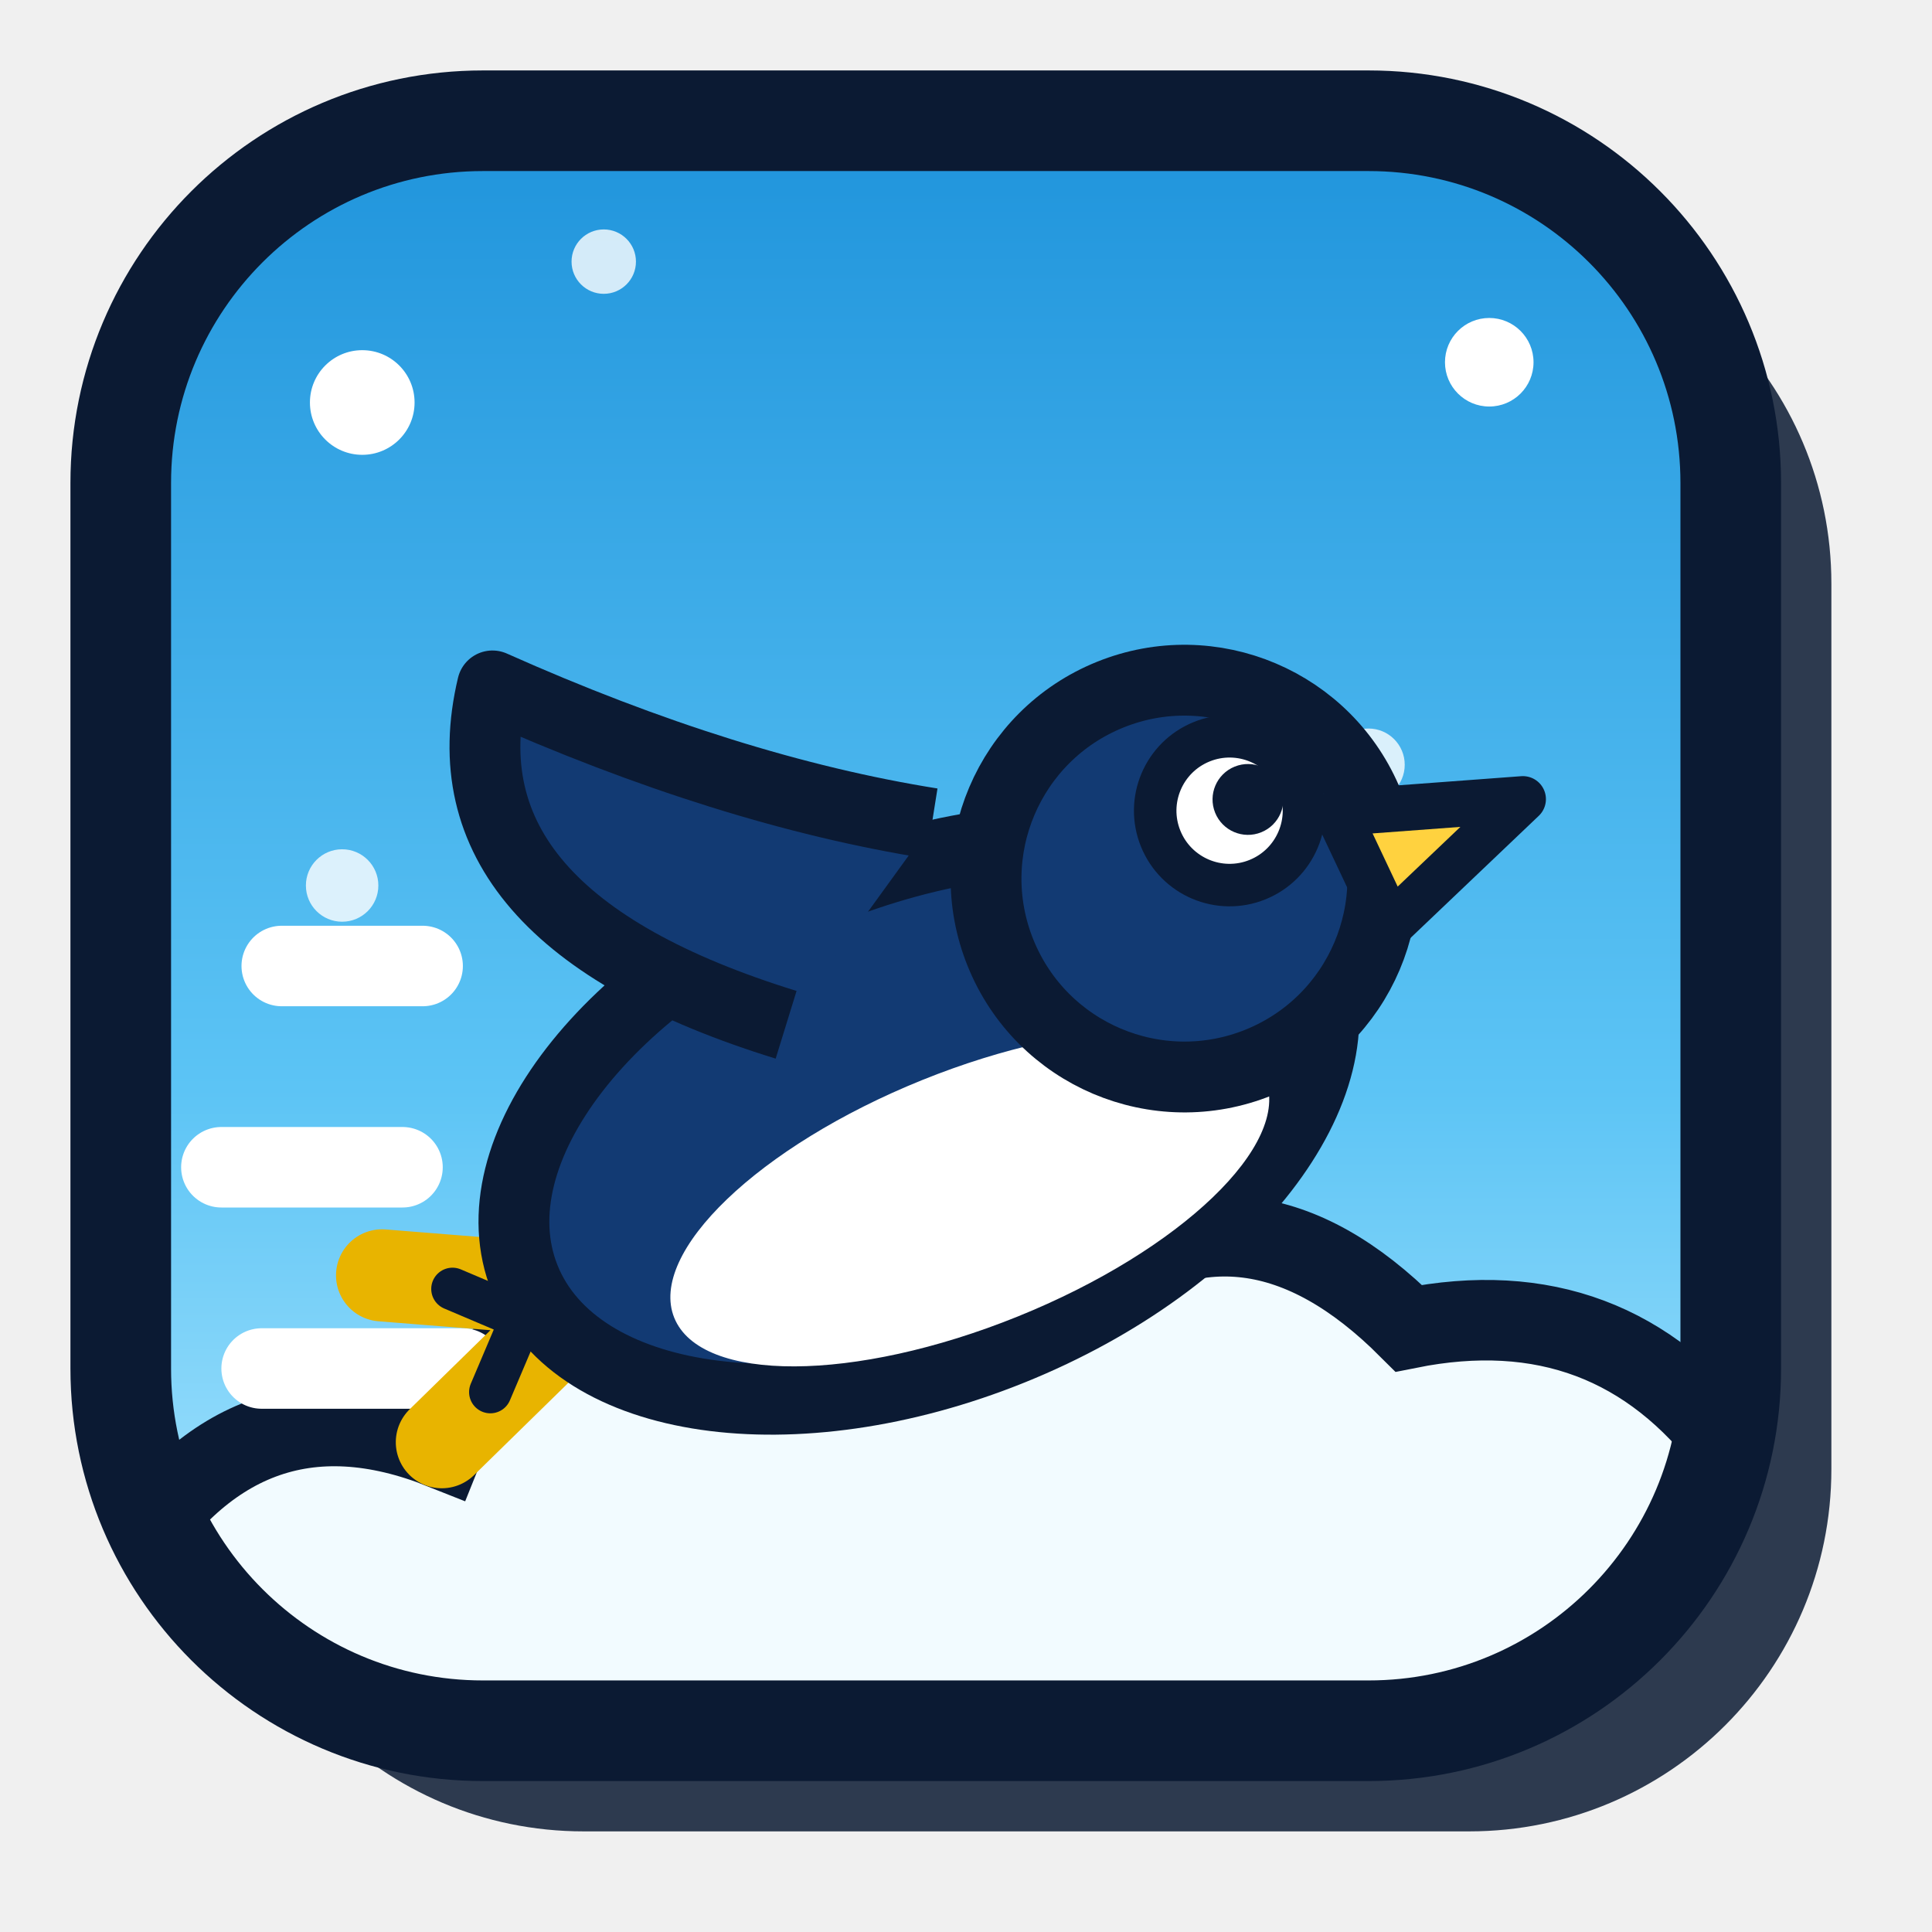
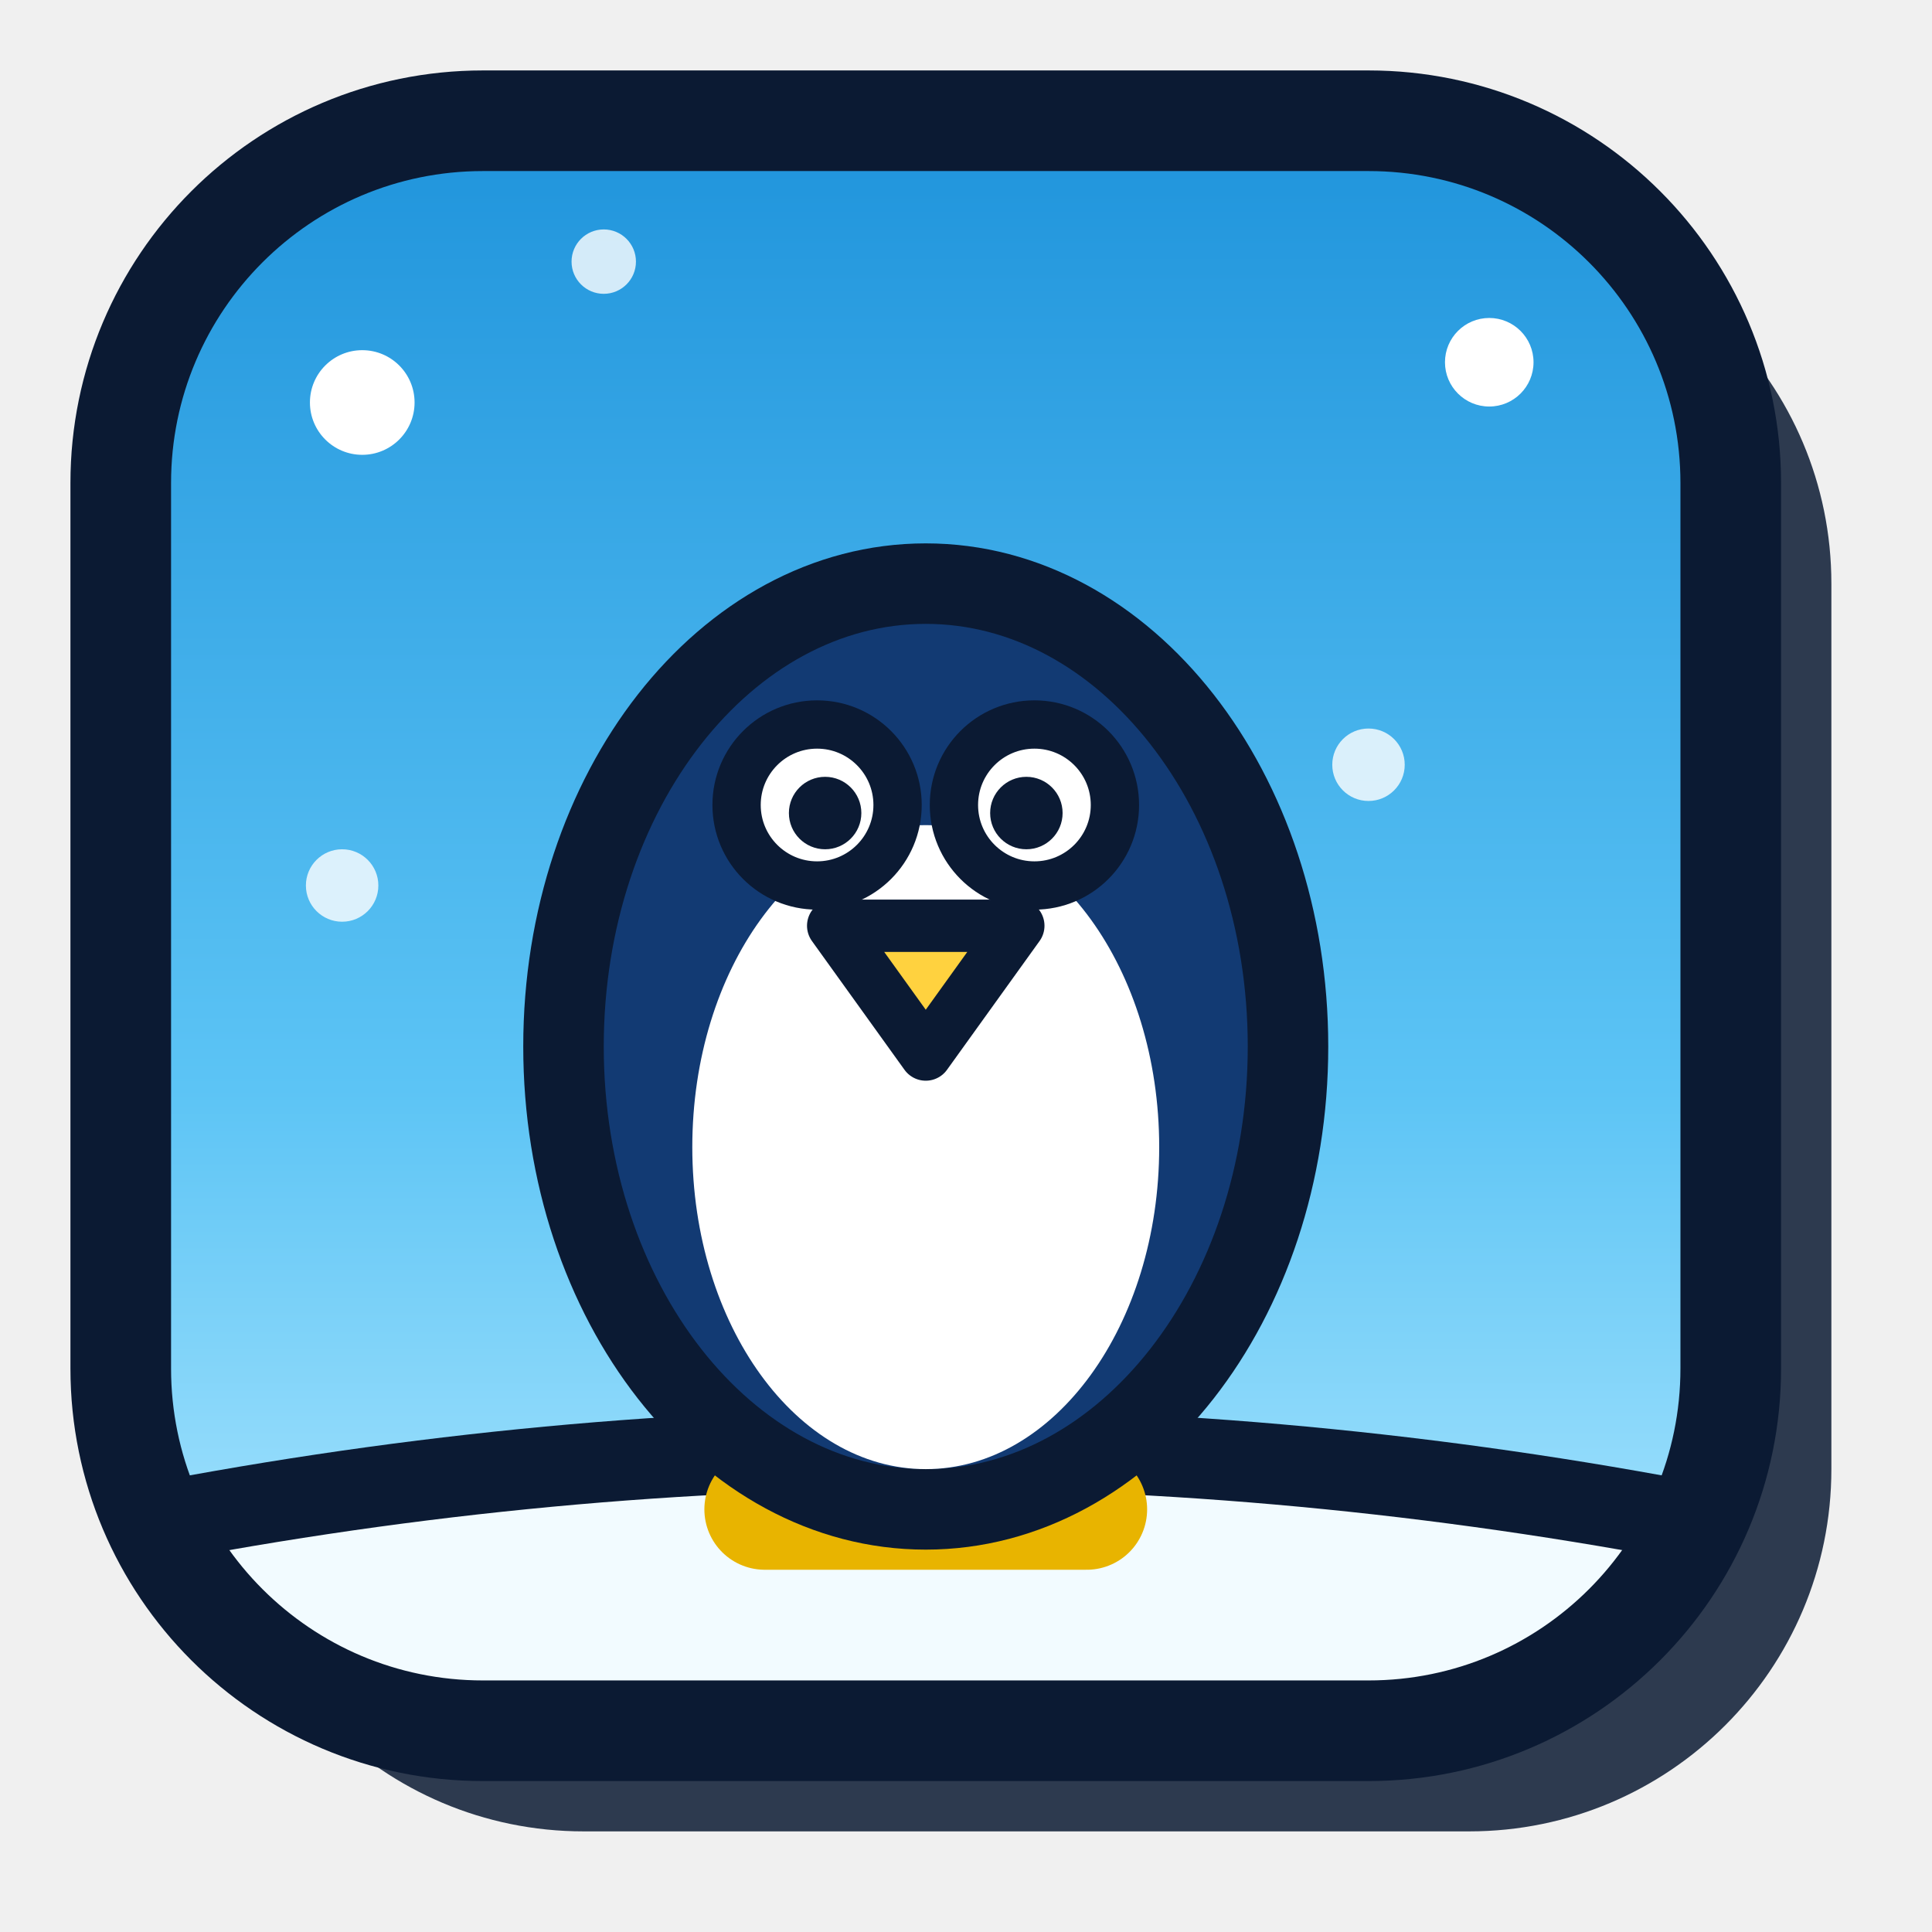
<svg xmlns="http://www.w3.org/2000/svg" viewBox="0 0 48 48">
  <defs>
    <linearGradient id="wb-sky" x1="0" y1="0" x2="0" y2="1">
      <stop offset="0" stop-color="#1e93db" />
      <stop offset="0.6" stop-color="#5cc4f5" />
      <stop offset="1" stop-color="#b8ebff" />
    </linearGradient>
    <clipPath id="wb-tile">
      <rect x="3" y="3" width="40" height="40" rx="9" />
    </clipPath>
  </defs>
  <rect x="5.5" y="5.5" width="40" height="40" rx="9" fill="#0b1a33" fill-opacity="0.85" />
  <g clip-path="url(#wb-tile)">
    <rect x="3" y="3" width="40" height="40" fill="url(#wb-sky)" />
    <circle cx="9" cy="10" r="1.3" fill="#fff" />
    <circle cx="37" cy="9" r="1.1" fill="#fff" />
    <circle cx="34" cy="19" r="0.9" fill="#fff" fill-opacity="0.8" />
    <circle cx="8.5" cy="22" r="0.9" fill="#fff" fill-opacity="0.8" />
    <circle cx="15" cy="6.5" r="0.8" fill="#fff" fill-opacity="0.8" />
-     <path d="M3 39 q3 -5 8 -3 q2 -5 8 -3 q3 -4 8 -1 q4 -3 8 1 q5 -1 8 3 V43 H3 Z" fill="#f2fbff" stroke="#0b1a33" stroke-width="2" />
+     <path d="M3 38 Q23 34 43 38 V43 H3 Z" fill="#f2fbff" stroke="#0b1a33" stroke-width="2" />
  </g>
  <rect x="3" y="3" width="40" height="40" rx="9" fill="none" stroke="#0b1a33" stroke-width="2.5" />
-   <g stroke="#fff" stroke-width="2" stroke-linecap="round">
-     <path d="M5.5 29 h4.5" />
-     <path d="M6.5 34 h5" />
-     <path d="M7 24 h3.5" />
-   </g>
-   <g transform="translate(22.5 27) rotate(-22) scale(0.88)" stroke="#0b1a33" stroke-width="2" stroke-linejoin="round">
-     <path d="M-12.5 1 l-3.2 -1.6 M-12.5 3 l-3.4 1.4" stroke="#e8b400" stroke-width="2.6" stroke-linecap="round" />
-     <path d="M-12.5 2 l-1.5 -1.5 M-12.5 2 l-1.6 1.6" stroke-width="1.2" stroke-linecap="round" />
-     <ellipse cx="0" cy="1" rx="12" ry="7" fill="#123a73" />
-     <ellipse cx="0.5" cy="3.6" rx="9" ry="3.6" fill="#fff" stroke="none" />
-     <circle cx="9.5" cy="-2.5" r="5.6" fill="#123a73" />
-     <circle cx="11.4" cy="-3.8" r="2.1" fill="#fff" stroke-width="1.2" />
-     <circle cx="12" cy="-3.9" r="1" fill="#0b1a33" stroke="none" />
-     <path d="M14.2 -2.6 L19.2 -1 L14.4 0.9 Z" fill="#ffd23f" stroke-width="1.3" />
-     <path d="M-3 -4.5 Q-7 -14 -1 -17 Q1 -10 4 -5" fill="#123a73" transform="rotate(-28 0.5 -4.75)" />
+   <g stroke="#0b1a33" stroke-width="2" stroke-linejoin="round">
+     <path d="M19 37.5 h4 M23 37.5 h4" stroke="#e8b400" stroke-width="3" stroke-linecap="round" />
+     <ellipse cx="23" cy="26" rx="9" ry="11.5" fill="#123a73" />
+     <ellipse cx="23" cy="28.5" rx="5.8" ry="8" fill="#fff" stroke="none" />
+     <circle cx="20.3" cy="20" r="2" fill="#fff" stroke-width="1.2" />
+     <circle cx="25.7" cy="20" r="2" fill="#fff" stroke-width="1.2" />
+     <circle cx="20.5" cy="20.2" r="0.9" fill="#0b1a33" stroke="none" />
+     <circle cx="25.5" cy="20.2" r="0.9" fill="#0b1a33" stroke="none" />
+     <path d="M20.7 23 L23 26.2 L25.3 23 Z" fill="#ffd23f" stroke-width="1.3" />
  </g>
</svg>
